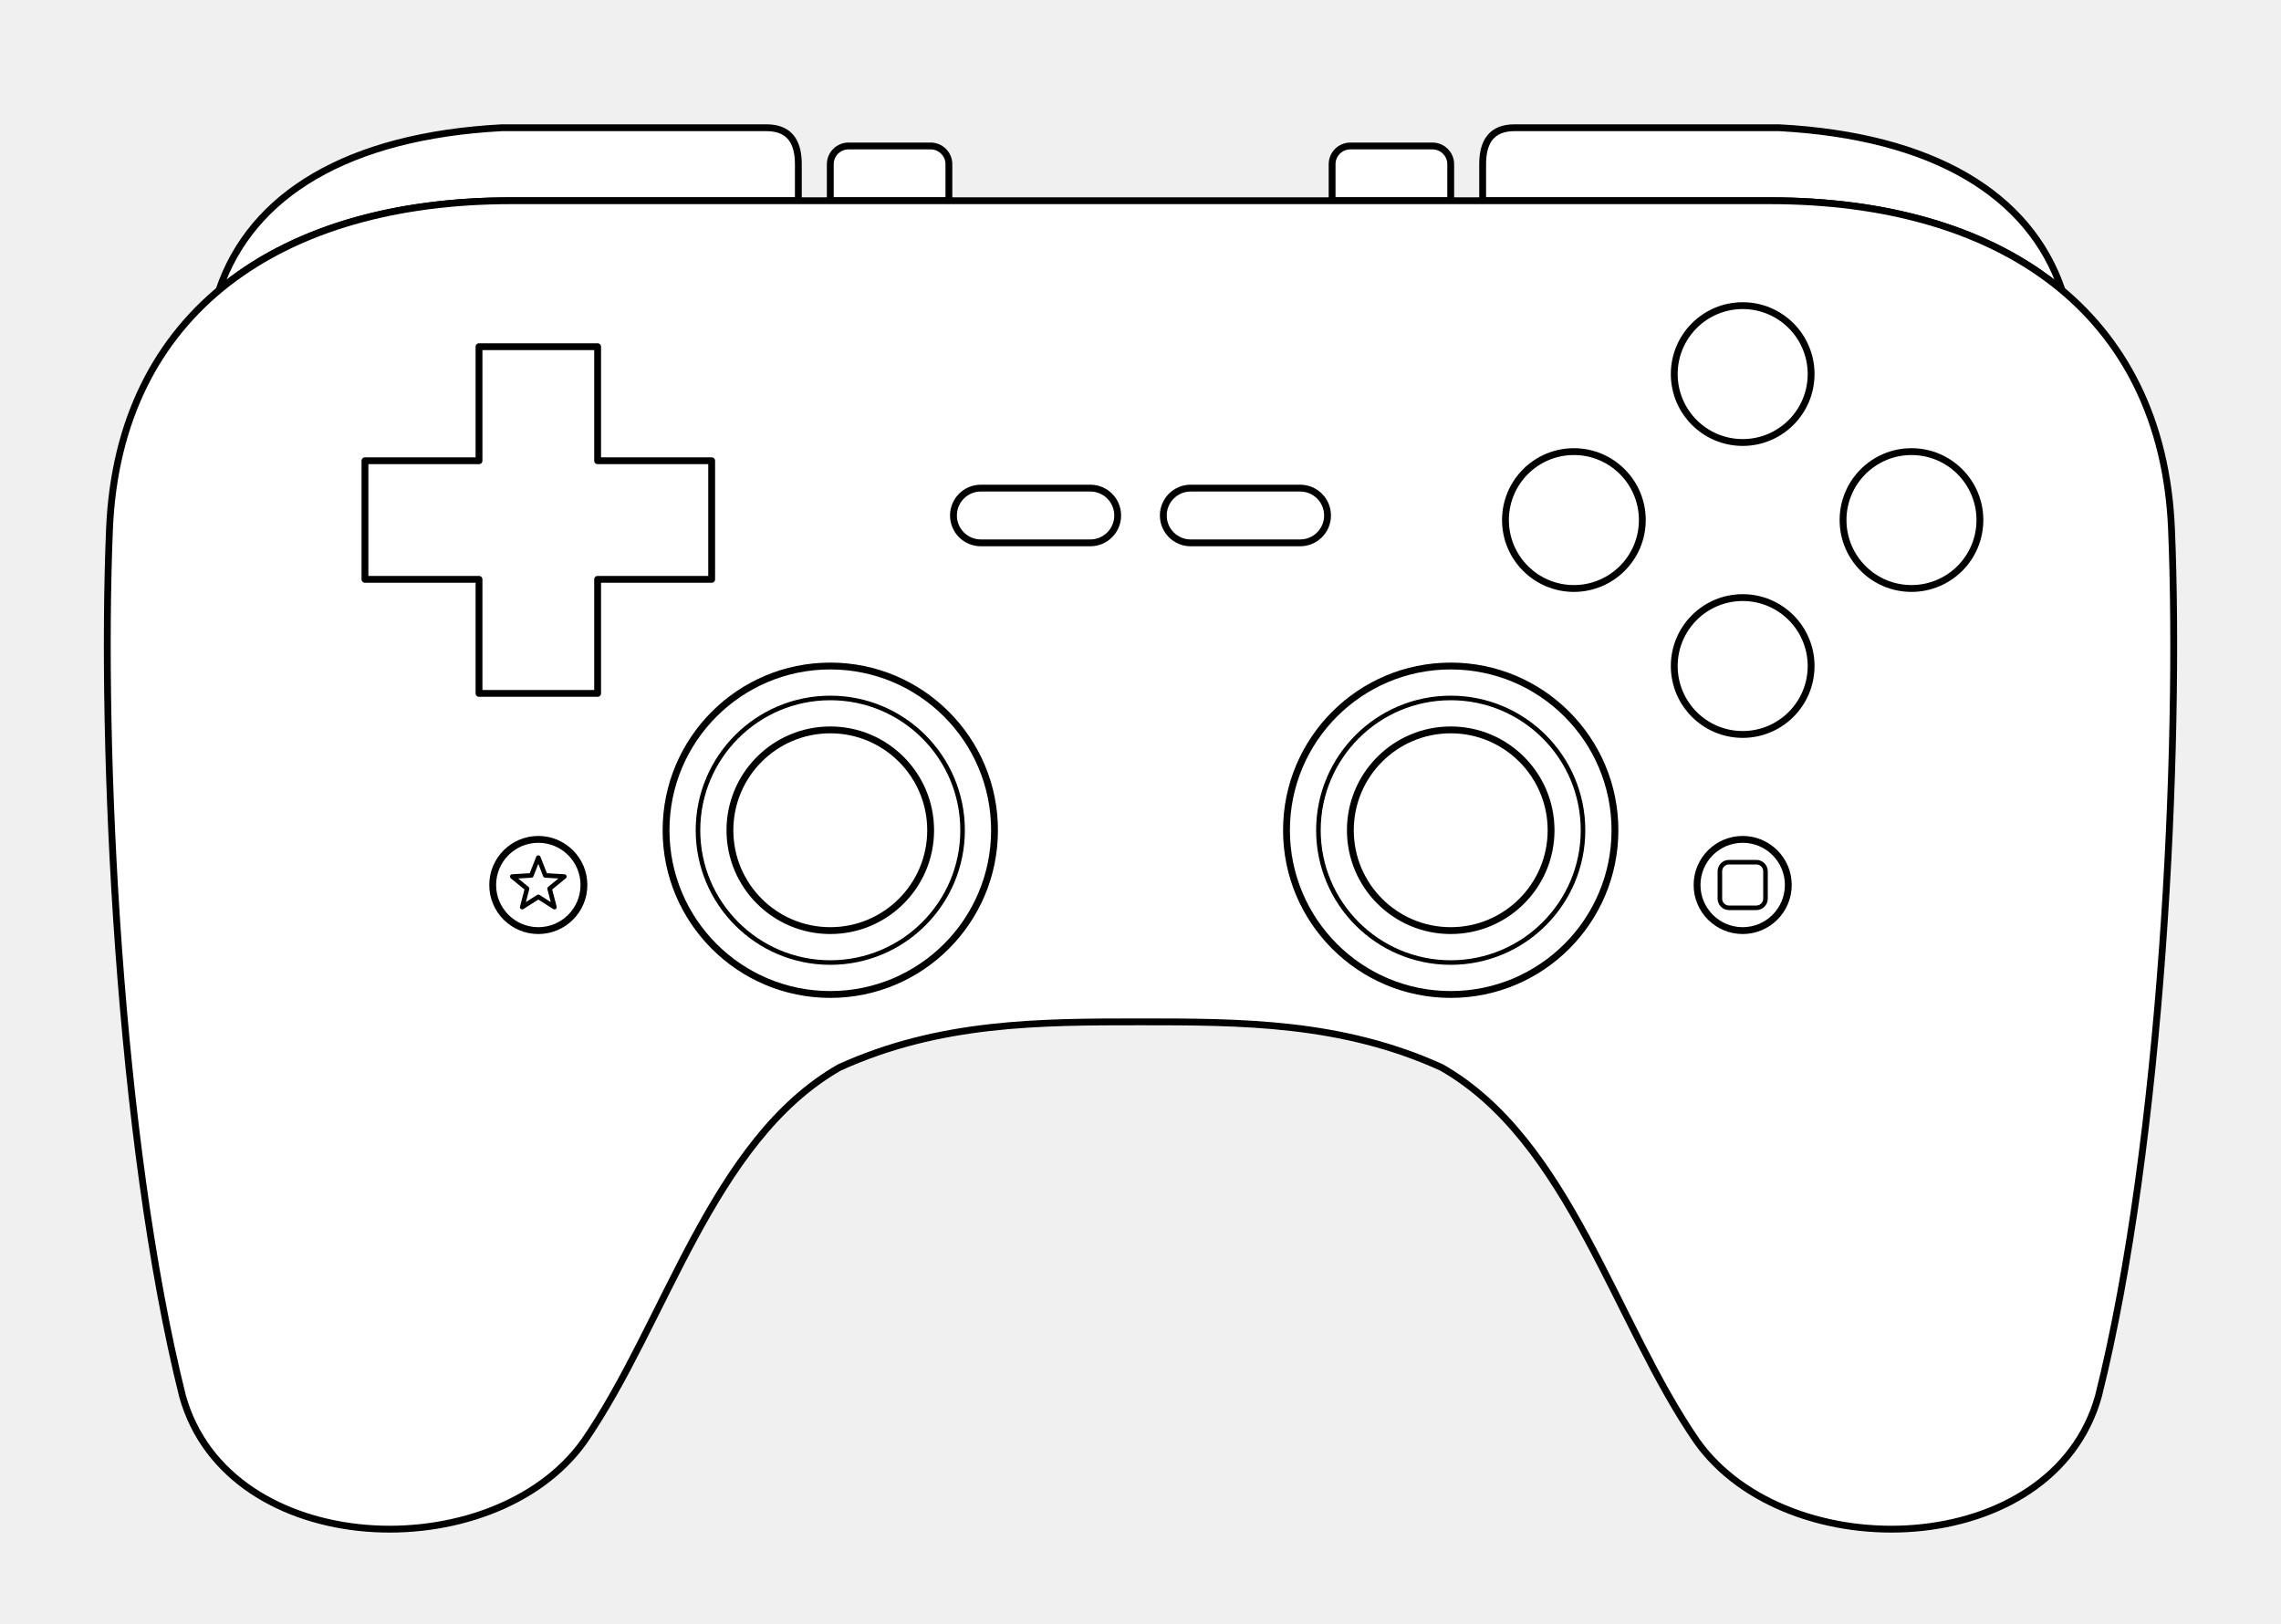
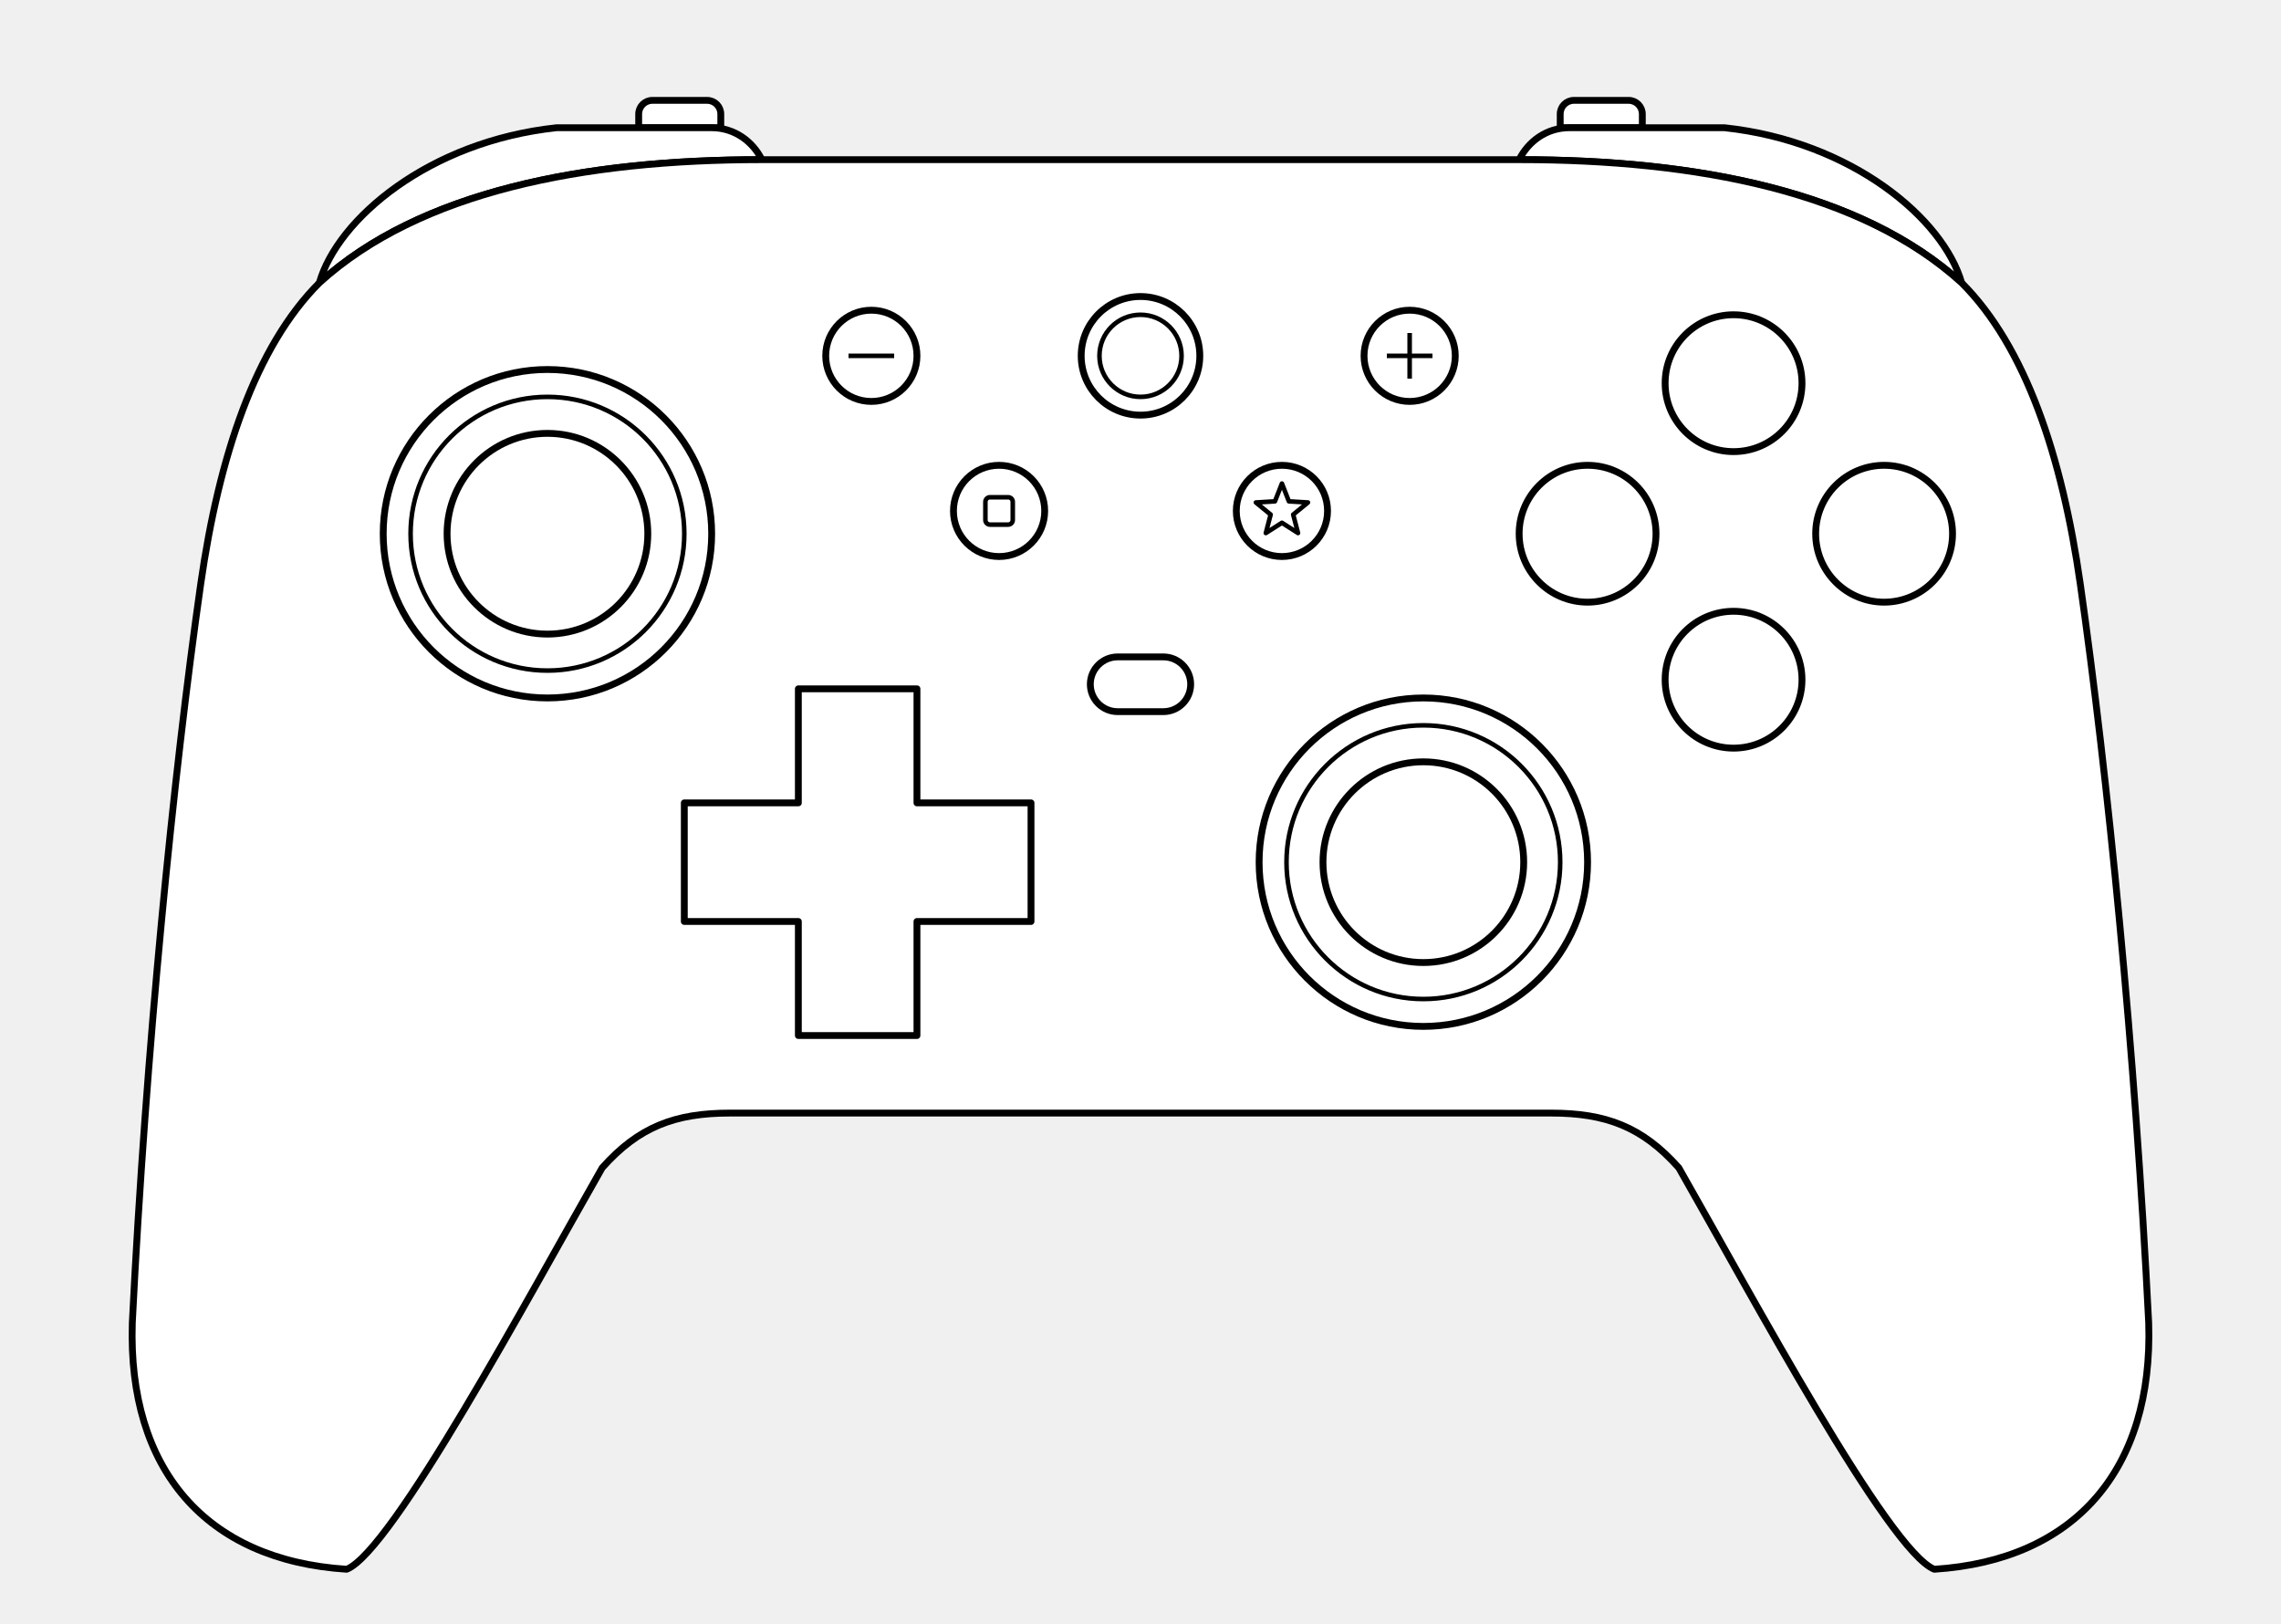
<svg xmlns="http://www.w3.org/2000/svg" viewBox="0 0 500 356">
-   <path data-button="l4" d="M 182 44 L 182 36 A 4 4 0 0 1 186 32 L 204 32 A 4 4 0 0 1 208 36 L 208 44 Z" fill="#ffffff" stroke="#000000" stroke-width="1.5" stroke-linejoin="round" />
-   <path data-button="r4" d="M 292 44 L 292 36 A 4 4 0 0 1 296 32 L 314 32 A 4 4 0 0 1 318 36 L 318 44 Z" fill="#ffffff" stroke="#000000" stroke-width="1.5" stroke-linejoin="round" />
-   <path data-button="l1" d="M 48 63.6 C 55.1 42.6 76.3 29.8 110 28 L 168 28 C 173 28 175 31 175 36 L 175 44 L 112 44 C 85.9 44 63.6 50.5 48 63.6 Z" fill="#ffffff" stroke="#000000" stroke-width="1.5" stroke-linejoin="round" />
-   <path data-button="r1" d="M 452 63.6 C 444.9 42.6 423.7 29.8 390 28 L 332 28 C 327 28 325 31 325 36 L 325 44 L 388 44 C 414.1 44 436.4 50.5 452 63.6 Z" fill="#ffffff" stroke="#000000" stroke-width="1.5" stroke-linejoin="round" />
-   <path d="M 250.0 44 L 112 44 C 62 44 26 68 24 116 C 22 164 26 250 40 306 C 50 342 108 344 128 316 C 146 290 156 250 184 234 C 206 224 228 224 250.0 224 C 272 224 294 224 316 234 C 344 250 354 290 372 316 C 392 344 450 342 460 306 C 474 250 478 164 476 116 C 474 68 438 44 388 44 Z" fill="#ffffff" stroke="#000000" stroke-width="1.5" stroke-linejoin="round" />
-   <path d="M 105 76 L 131 76 L 131 101 L 156 101 L 156 127 L 131 127 L 131 152 L 105 152 L 105 127 L 80 127 L 80 101 L 105 101 Z" fill="#ffffff" stroke="#000000" stroke-width="1.5" stroke-linejoin="round" />
-   <rect data-button="d-pad up" x="105" y="76" width="26" height="25" fill="none" stroke="none" />
-   <rect data-button="d-pad down" x="105" y="127" width="26" height="25" fill="none" stroke="none" />
-   <rect data-button="d-pad left" x="80" y="101" width="25" height="26" fill="none" stroke="none" />
-   <rect data-button="d-pad right" x="131" y="101" width="25" height="26" fill="none" stroke="none" />
-   <circle data-button="top face" cx="382" cy="82" r="15" fill="#ffffff" stroke="#000000" stroke-width="1.5" />
-   <circle data-button="left face" cx="345" cy="114" r="15" fill="#ffffff" stroke="#000000" stroke-width="1.5" />
-   <circle data-button="right face" cx="419" cy="114" r="15" fill="#ffffff" stroke="#000000" stroke-width="1.5" />
-   <circle data-button="bottom face" cx="382" cy="146" r="15" fill="#ffffff" stroke="#000000" stroke-width="1.5" />
-   <rect data-button="select/back" x="209" y="107" width="36" height="12" rx="6" fill="#ffffff" stroke="#000000" stroke-width="1.5" />
-   <rect data-button="start/menu" x="255" y="107" width="36" height="12" rx="6" fill="#ffffff" stroke="#000000" stroke-width="1.5" />
-   <circle cx="182" cy="182" r="36" fill="#ffffff" stroke="#000000" stroke-width="1.5" />
-   <circle cx="182" cy="182" r="29" fill="#ffffff" stroke="#000000" stroke-width="1" />
-   <circle data-button="l3" cx="182" cy="182" r="22" fill="#ffffff" stroke="#000000" stroke-width="1.5" />
-   <circle cx="318" cy="182" r="36" fill="#ffffff" stroke="#000000" stroke-width="1.5" />
-   <circle cx="318" cy="182" r="29" fill="#ffffff" stroke="#000000" stroke-width="1" />
-   <circle data-button="r3" cx="318" cy="182" r="22" fill="#ffffff" stroke="#000000" stroke-width="1.5" />
-   <circle data-button="turbo" cx="118" cy="194" r="10" fill="#ffffff" stroke="#000000" stroke-width="1.5" />
-   <path d="M 118 188 L 119.53 191.9 L 123.71 192.15 L 120.47 194.8 L 121.53 198.85 L 118 196.6 L 114.47 198.85 L 115.53 194.8 L 112.29 192.15 L 116.47 191.9 Z" fill="#ffffff" stroke="#000000" stroke-width="1" stroke-linejoin="round" />
-   <circle data-button="home/guide" cx="382" cy="194" r="10" fill="#ffffff" stroke="#000000" stroke-width="1.5" />
-   <rect x="377" y="189" width="10" height="10" rx="2" fill="#ffffff" stroke="#000000" stroke-width="1" />
+   <path data-button="l4" d="M 140 28 L 140 25 A 3 3 0 0 1 143 22 L 155 22 A 3 3 0 0 1 158 25 L 158 28 Z" fill="#ffffff" stroke="#000000" stroke-width="1.5" stroke-linejoin="round" />
+   <path data-button="r4" d="M 360 28 L 360 25 A 3 3 0 0 0 357 22 L 345 22 A 3 3 0 0 0 342 25 L 342 28 Z" fill="#ffffff" stroke="#000000" stroke-width="1.5" stroke-linejoin="round" />
+   <path data-button="l1" d="M 70 62 C 74 48 94 31 122 28 L 156 28 C 161 28 165 31 167 35 C 128 35 92 42 70 62 Z" fill="#ffffff" stroke="#000000" stroke-width="1.5" stroke-linejoin="round" />
+   <path data-button="r1" d="M 430 62 C 426 48 406 31 378 28 L 344 28 C 339 28 335 31 333 35 C 372 35 408 42 430 62 Z" fill="#ffffff" stroke="#000000" stroke-width="1.5" stroke-linejoin="round" />
+   <path d="M 250 35 L 167 35 C 128 35 92 42 70 62 C 56 76 48 100 44 128 C 38 170 32 230 29 290 C 28 322 45 342 76 344 C 86 340 116 284 132 256 C 140 247 148 244 160 244 L 250 244 L 340 244 C 352 244 360 247 368 256 C 384 284 414 340 424 344 C 455 342 472 322 471 290 C 468 230 462 170 456 128 C 452 100 444 76 430 62 C 408 42 372 35 333 35 L 250 35 Z" fill="#ffffff" stroke="#000000" stroke-width="1.5" stroke-linejoin="round" />
+   <circle cx="120" cy="117" r="36" fill="#ffffff" stroke="#000000" stroke-width="1.5" stroke-linejoin="round" />
+   <circle cx="120" cy="117" r="30" fill="#ffffff" stroke="#000000" stroke-width="1" stroke-linejoin="round" />
+   <circle data-button="l3" cx="120" cy="117" r="22" fill="#ffffff" stroke="#000000" stroke-width="1.5" stroke-linejoin="round" />
+   <circle cx="312" cy="189" r="36" fill="#ffffff" stroke="#000000" stroke-width="1.5" stroke-linejoin="round" />
+   <circle cx="312" cy="189" r="30" fill="#ffffff" stroke="#000000" stroke-width="1" stroke-linejoin="round" />
+   <circle data-button="r3" cx="312" cy="189" r="22" fill="#ffffff" stroke="#000000" stroke-width="1.5" stroke-linejoin="round" />
+   <path d="M 175 151 L 201 151 L 201 176 L 226 176 L 226 202 L 201 202 L 201 227 L 175 227 L 175 202 L 150 202 L 150 176 L 175 176 Z" fill="#ffffff" stroke="#000000" stroke-width="1.5" stroke-linejoin="round" />
+   <rect data-button="d-pad up" x="175" y="151" width="26" height="25" fill="none" stroke="none" />
+   <rect data-button="d-pad down" x="175" y="202" width="26" height="25" fill="none" stroke="none" />
+   <rect data-button="d-pad left" x="150" y="176" width="25" height="26" fill="none" stroke="none" />
+   <rect data-button="d-pad right" x="201" y="176" width="25" height="26" fill="none" stroke="none" />
+   <circle data-button="top face" cx="380" cy="84" r="15" fill="#ffffff" stroke="#000000" stroke-width="1.5" stroke-linejoin="round" />
+   <circle data-button="left face" cx="348" cy="117" r="15" fill="#ffffff" stroke="#000000" stroke-width="1.5" stroke-linejoin="round" />
+   <circle data-button="right face" cx="413" cy="117" r="15" fill="#ffffff" stroke="#000000" stroke-width="1.5" stroke-linejoin="round" />
+   <circle data-button="bottom face" cx="380" cy="149" r="15" fill="#ffffff" stroke="#000000" stroke-width="1.5" stroke-linejoin="round" />
+   <circle data-button="select/back" cx="191" cy="78" r="10" fill="#ffffff" stroke="#000000" stroke-width="1.5" stroke-linejoin="round" />
+   <path d="M 186 78 L 196 78" fill="none" stroke="#000000" stroke-width="1" stroke-linejoin="round" />
+   <circle data-button="start/menu" cx="309" cy="78" r="10" fill="#ffffff" stroke="#000000" stroke-width="1.5" stroke-linejoin="round" />
+   <path d="M 304 78 L 314 78 M 309 73 L 309 83" fill="none" stroke="#000000" stroke-width="1" stroke-linejoin="round" />
+   <circle data-button="home/guide" cx="250" cy="78" r="13" fill="#ffffff" stroke="#000000" stroke-width="1.5" stroke-linejoin="round" />
+   <circle cx="250" cy="78" r="9" fill="#ffffff" stroke="#000000" stroke-width="1" stroke-linejoin="round" />
+   <circle cx="219" cy="112" r="10" fill="#ffffff" stroke="#000000" stroke-width="1.5" stroke-linejoin="round" />
+   <rect x="216" y="109" width="6" height="6" rx="1" fill="#ffffff" stroke="#000000" stroke-width="1" stroke-linejoin="round" />
+   <circle data-button="turbo" cx="281" cy="112" r="10" fill="#ffffff" stroke="#000000" stroke-width="1.5" stroke-linejoin="round" />
+   <path d="M 281 106 L 282.53 109.9 L 286.71 110.15 L 283.47 112.8 L 284.53 116.85 L 281 114.6 L 277.47 116.85 L 278.53 112.8 L 275.29 110.15 L 279.47 109.9 Z" fill="#ffffff" stroke="#000000" stroke-width="1" stroke-linejoin="round" />
+   <rect x="239" y="144" width="22" height="12" rx="6" fill="#ffffff" stroke="#000000" stroke-width="1.5" stroke-linejoin="round" />
</svg>
